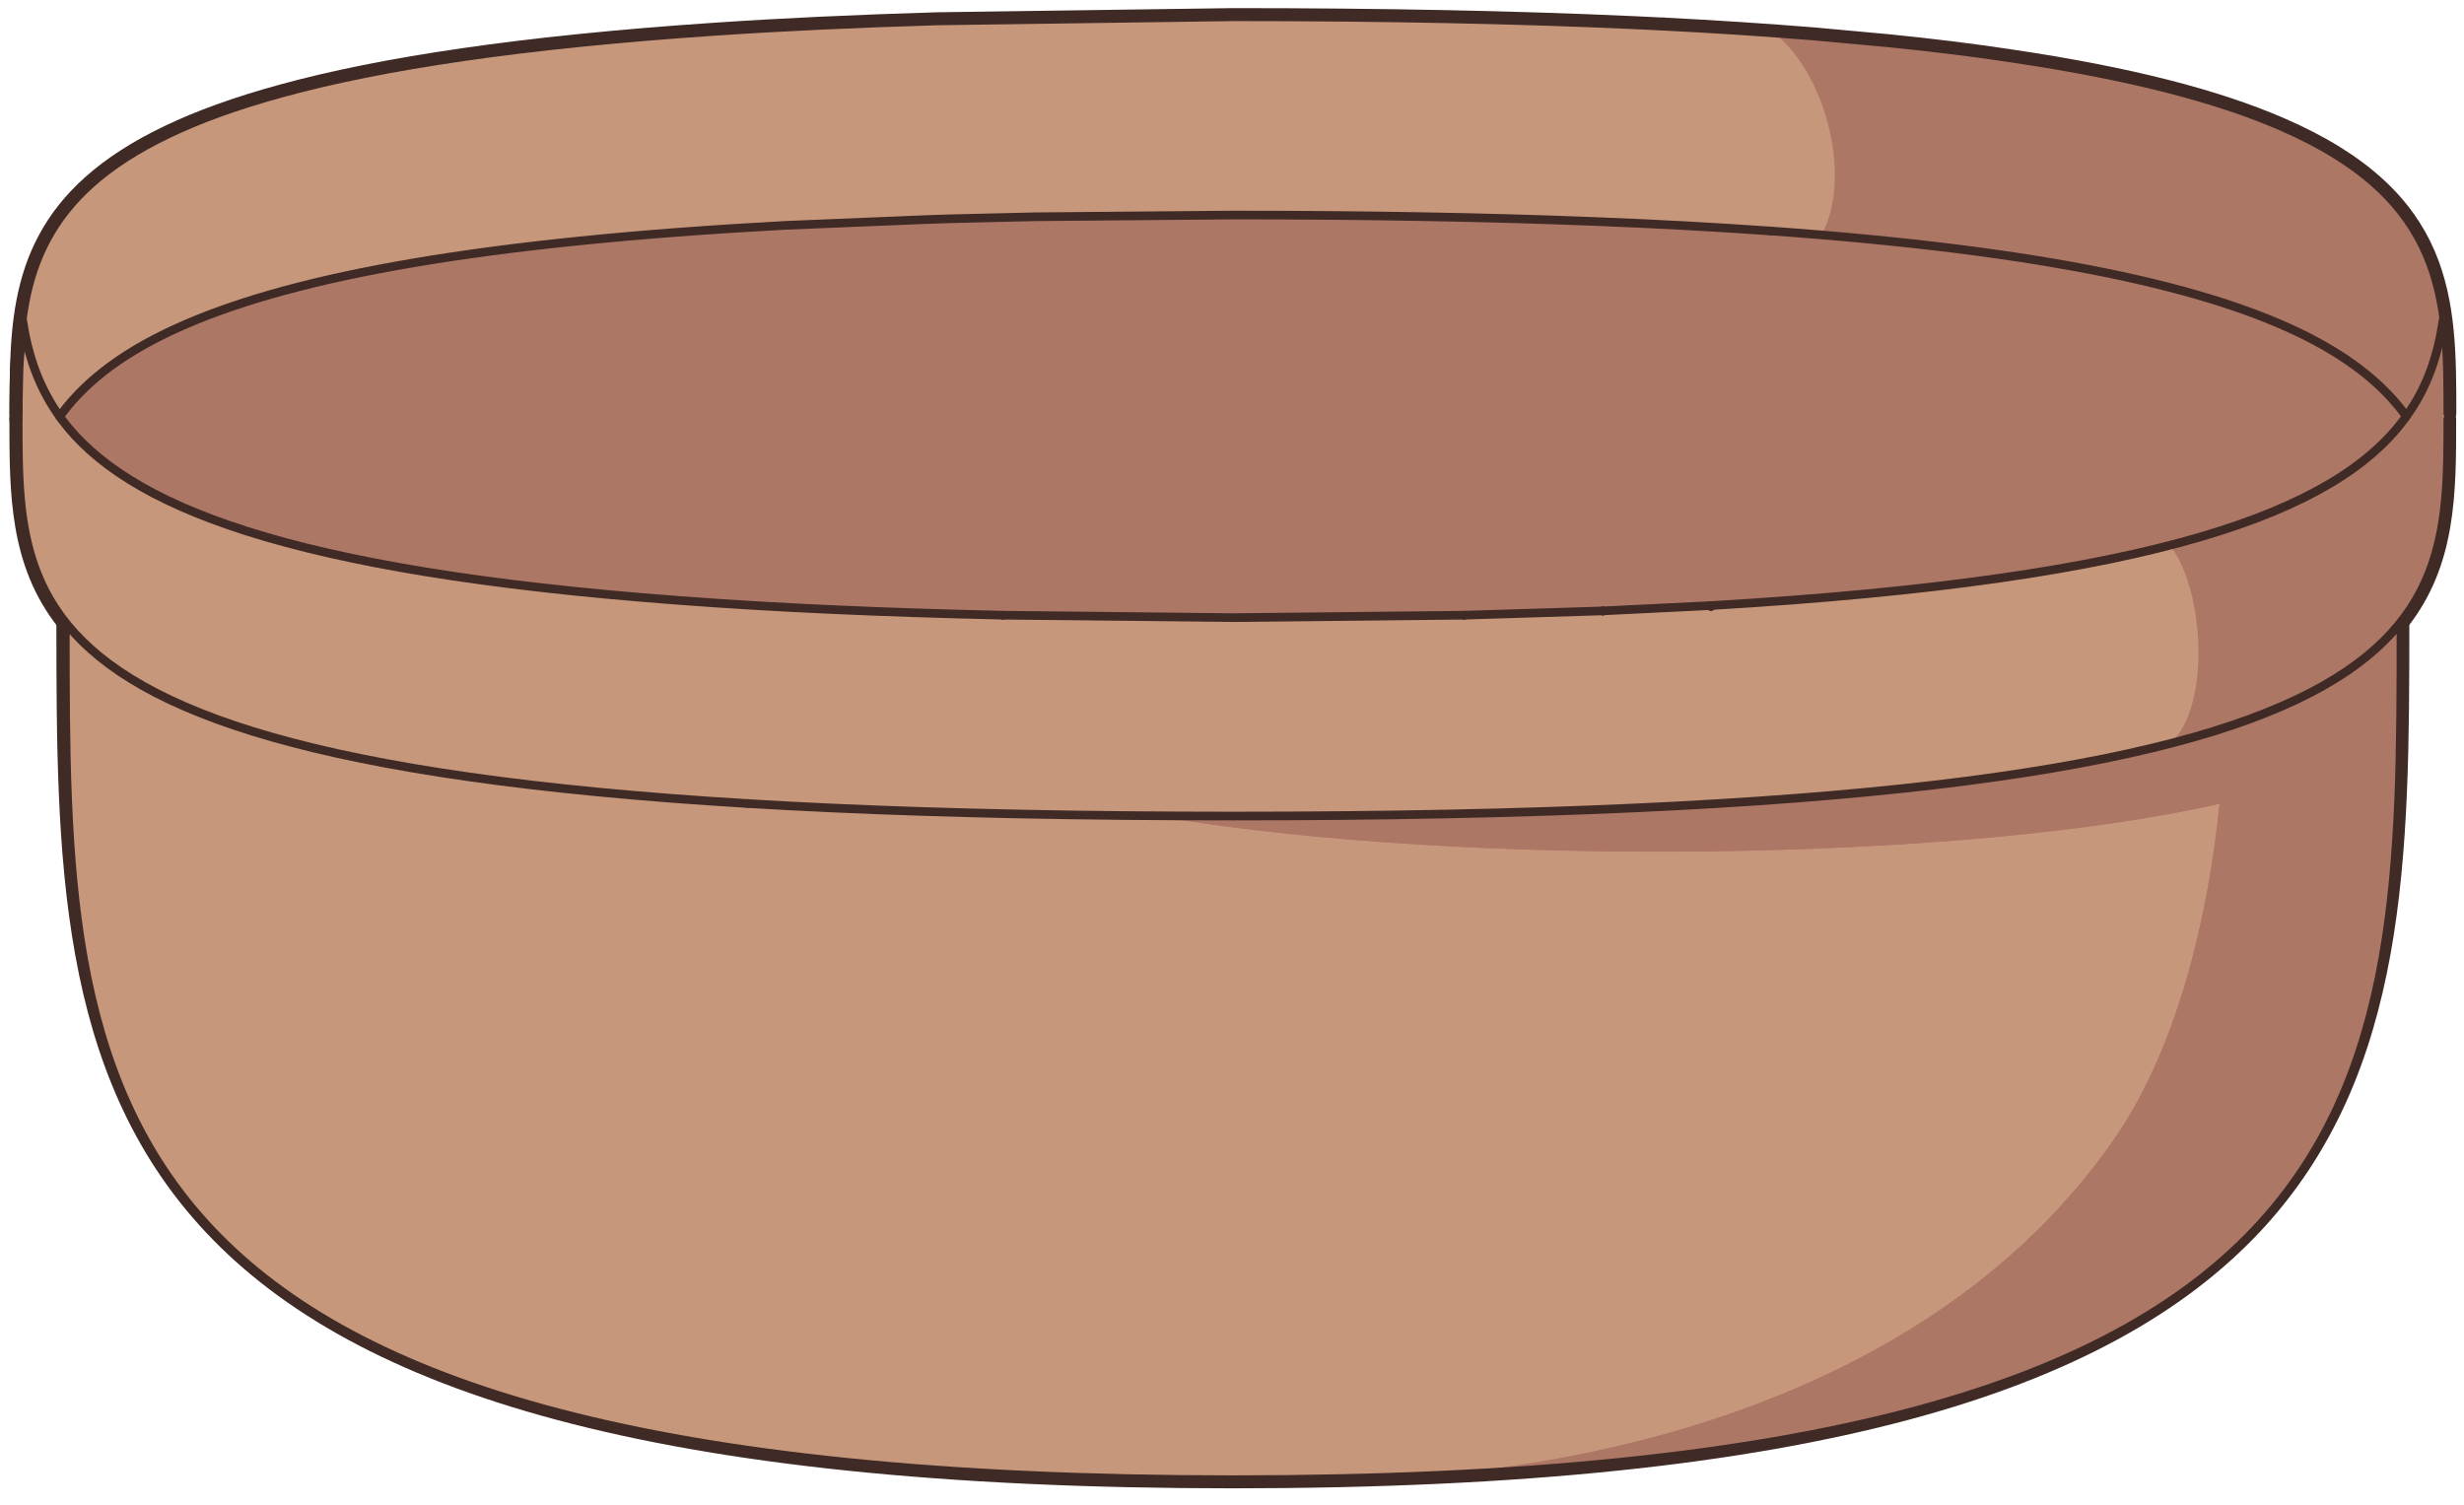
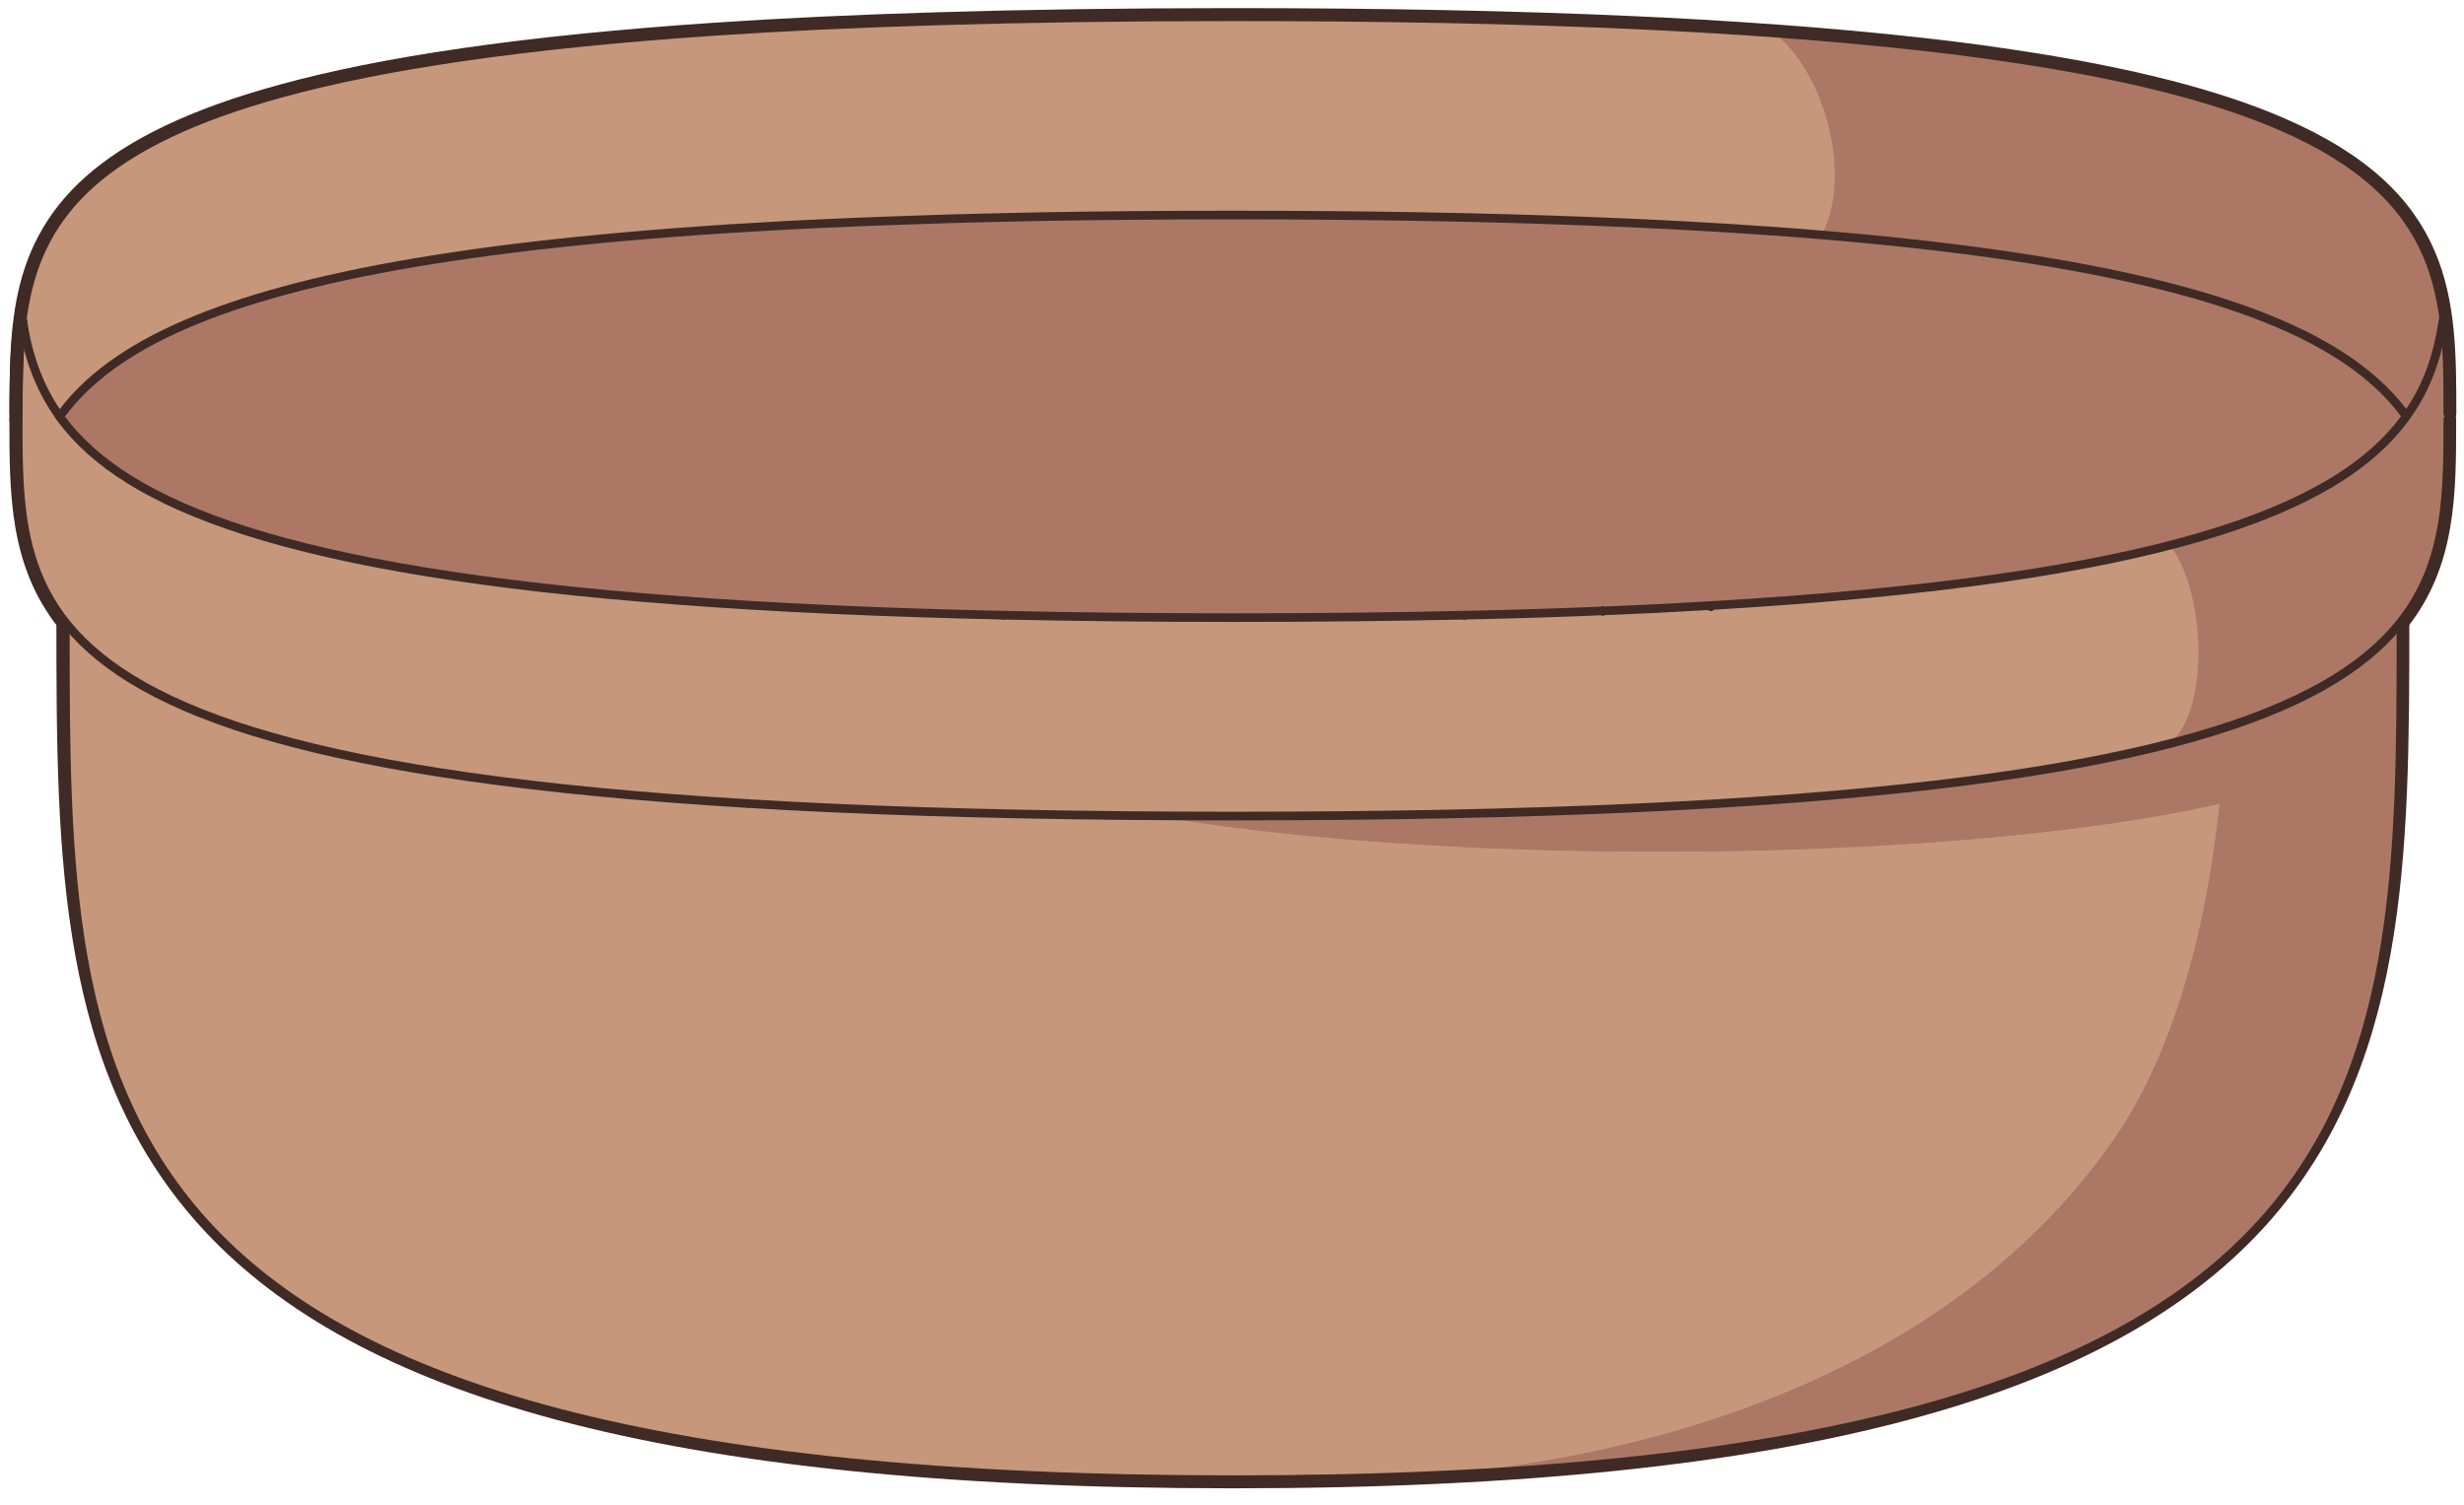
- <svg xmlns="http://www.w3.org/2000/svg" width="285" height="174" fill="none">
-   <g stroke="#3f2a25" stroke-width="2" stroke-linecap="round" stroke-linejoin="round">
-     <path d="M7.523 71.439v.514c0 54.222.431 99.196 135.076 99.196s135.077-45.107 135.077-99.213" />
-     <path d="M7.523 71.953c-5.435-6.861-5.435-14.881-5.435-23.449m281.006 0c0 8.567 0 16.571-5.418 23.432M2.601 37.153v-.049" />
-     <path d="M2.088 48.488l.033-4.193.033-1.574.464-5.618M192.425 3.032h-.017" />
-     <path d="M283.111 47.825c0-13.091 0-24.907-19.403-33.275-7.291-3.149-17.316-5.8-31.135-7.838-4.341-.663-9.063-1.243-14.184-1.757l-8.699-.795c-5.352-.431-11.101-.812-17.265-1.127h-.017l-3.48-.166c-13.438-.613-28.781-.928-46.312-.928l-34.2.481c-9.412.282-17.995.679-25.799 1.21-22.303 1.508-38.425 3.944-50.074 7.142-5.186 1.425-9.478 2.983-13.04 4.69-7.44 3.546-11.698 7.673-14.134 12.23-2.485 4.624-3.082 9.694-3.215 15.03l-.05 3.662v1.442" />
-   </g>
-   <g fill="#bc7171">
-     <path d="M2.121 46.881l.017-2.585.033-1.574.447-5.568c.613 3.911 1.823 7.59 4.275 11.037.083.116.166.215.249.331 7.44 9.943 25.865 17.533 71.432 20.93 10.87.829 23.264 1.392 37.414 1.707l26.611.282 26.777-.282 16.007-.497 12.443-.613c52.079-3.049 72.361-10.97 80.248-21.559.099-.116.182-.215.248-.331 2.502-3.43 3.679-7.192 4.259-11.119h.016c.514 3.712.514 7.557.514 11.467 0 8.717 0 16.853-5.7 23.797-10.903 13.241-42.601 22.09-134.795 22.09S18.707 85.542 7.804 72.301c-5.7-6.943-5.7-15.08-5.7-23.797l.017-1.624z" />
-     <path d="M263.724 14.55c13.604 5.866 17.664 13.771 18.873 22.487h-.016c-.58 3.927-1.757 7.689-4.259 11.119-.066-.116-.149-.232-.248-.348-2.386-3.215-5.932-6.181-11.168-8.849-5.601-2.834-13.157-5.336-23.281-7.407-10.14-2.055-22.883-3.712-38.889-4.839-6.363-.447-13.256-.829-20.679-1.11-12.228-.481-25.981-.729-41.424-.729l-23.032.199c-.216 0-.431 0-.647.017l-9.096.215-2.983.099-16.04.663c-35.144 1.889-56.37 5.866-69.195 11.368-7.092 3.033-11.615 6.546-14.498 10.407l-.249.348c-2.452-3.447-3.662-7.126-4.275-11.037-.249 1.823-.381 3.679-.447 5.568.133-5.336.712-10.407 3.198-15.03 2.452-4.557 6.711-8.683 14.151-12.23 3.563-1.707 7.854-3.265 13.04-4.69 11.649-3.198 27.754-5.634 50.074-7.142 7.804-.53 16.388-.928 25.8-1.21 10.356-.315 21.723-.481 34.2-.481 17.53 0 32.874.315 46.312.928l3.48.166h.016l17.266 1.127 8.699.795c5.12.514 9.826 1.094 14.184 1.757 13.819 2.038 23.844 4.69 31.134 7.838z" />
-     <path d="M278.074 47.808c.099.116.182.232.248.348-.066.116-.149.215-.248.331-7.887 10.589-28.169 18.51-80.248 21.56l-12.443.613-16.007.497-26.777.282c-9.577 0-18.359-.099-26.611-.282-14.15-.315-26.544-.878-37.414-1.69-45.567-3.414-63.992-11.003-71.432-20.946-.083-.116-.166-.215-.249-.331l.249-.348c2.883-3.861 7.407-7.374 14.499-10.407 12.825-5.502 34.051-9.479 69.195-11.368l16.04-.663 2.983-.099 9.096-.215c.216-.017.431-.017.647-.017l23.032-.199c15.443 0 29.196.249 41.424.729a641.9 641.9 0 0 1 20.679 1.11c16.006 1.127 28.749 2.784 38.889 4.839 10.124 2.071 17.68 4.574 23.281 7.407 5.236 2.668 8.782 5.634 11.168 8.849zm-.663 24.493l.282.265c0 54.454 0 98.584-135.077 98.584S7.539 127.02 7.539 72.566l.265-.265c10.903 13.241 42.601 22.09 134.812 22.09s123.892-8.849 134.795-22.09z" />
-   </g>
-   <g fill="#ad7766">
-     <path d="M278.422 48.007c2.419-3.414 3.612-7.126 4.175-11.003h.017c.514 3.712.514 7.573.514 11.467 0 8.717 0 16.853-5.7 23.797-4.441 5.402-12.328 10.059-26.363 13.688 4.64-4.292 3.894-17.466.116-22.603l-.083-.331c14.747-3.828 22.717-8.799 27.009-14.55.116-.149.232-.315.315-.464z" />
-     <path d="M278.107 47.61c-2.403-3.215-5.949-6.181-11.185-8.849-10.488-5.319-27.737-9.413-56.121-11.782 3.529-6.96.082-18.875-5.667-23.167v-.199l4.59.348 8.699.795c5.12.514 9.842 1.094 14.183 1.757 13.82 2.038 23.844 4.69 31.135 7.838 13.637 5.883 17.68 13.87 18.873 22.653h-.017c-.563 3.878-1.756 7.59-4.175 11.003l-.083-.05c-.066-.116-.149-.232-.232-.348z" />
-   </g>
-   <path d="M256.732 92.966c-1.143 11.119-4.225 27.392-12.344 39.009-24.689 35.314-73.255 37.816-77.199 38.611h-.033c-7.639.365-15.791.547-24.523.547-135.077 0-135.077-44.146-135.077-98.583l.282-.249c10.621 12.843 40.795 21.526 126.775 22.04v.182c34.995 5.85 92.542 5.204 122.119-1.558z" fill="#c6977b" />
-   <path d="M256.732 92.966c-29.577 6.761-87.124 7.407-122.119 1.558v-.182l8.02.017c54.647 0 88.035-3.115 108.432-8.402 14.035-3.629 21.922-8.286 26.363-13.688l.281.282c0 50.907 0 92.833-110.52 98.036 3.944-.795 52.51-3.297 77.199-38.611 8.119-11.617 11.201-27.89 12.344-39.009zM7.158 48.488l-.315-.447.083-.05c.066-.116.149-.232.232-.348 2.883-3.861 7.407-7.374 14.499-10.39 12.825-5.518 34.051-9.495 69.212-11.385l16.039-.663 2.966-.099 9.097-.215c.215-.017.431-.017.646-.017l23.032-.199c15.443 0 29.196.249 41.441.729 7.423.282 14.3.663 20.663 1.11h.016l6.032.464c28.384 2.37 45.633 6.463 56.121 11.782 5.236 2.668 8.782 5.634 11.185 8.849.083.116.166.232.232.348l.083.05a3.85 3.85 0 0 1-.315.464c-4.292 5.75-12.262 10.722-27.009 14.55-20.414 5.286-53.818 8.402-108.482 8.402-94.133 0-125.218-9.23-135.458-22.935z" fill="#ad7766" />
-   <g fill="#c6977b">
-     <path d="M2.651 37.12c.597 3.861 1.756 7.507 4.192 10.921.099.149.199.298.315.447 10.24 13.705 41.325 22.935 135.458 22.935 54.664 0 88.068-3.115 108.482-8.402l.083.331c3.778 5.137 4.524 18.311-.116 22.603-20.397 5.286-53.785 8.402-108.432 8.402-2.734 0-5.402 0-8.02-.017-85.981-.514-116.154-9.197-126.775-22.04-5.717-6.943-5.717-15.097-5.717-23.83l.017-2.287.05-3.662c.066-1.839.199-3.646.447-5.402h.017z" />
-     <path d="M6.843 48.041c-2.436-3.414-3.596-7.059-4.192-10.921h-.017c-.249 1.757-.381 3.563-.447 5.402.133-5.336.729-10.407 3.215-15.03 2.436-4.557 6.694-8.683 14.134-12.23 3.563-1.707 7.854-3.265 13.04-4.69C44.225 7.374 60.347 4.938 82.65 3.43c7.804-.53 16.387-.928 25.799-1.21 10.356-.315 21.723-.464 34.2-.464 17.531 0 32.875.298 46.313.911l3.479.166h.017l12.692.779v.199c5.733 4.292 9.18 16.207 5.651 23.167l-6.032-.464h-.016a641.07 641.07 0 0 0-20.663-1.11c-12.245-.48-25.998-.729-41.441-.729l-23.032.199c-.215 0-.431 0-.646.017l-9.097.215-2.966.1-16.039.663c-35.161 1.889-56.387 5.866-69.212 11.385-7.092 3.016-11.615 6.529-14.499 10.39a4.23 4.23 0 0 0-.232.348l-.083.05z" />
-   </g>
-   <g stroke="#3f2a25" stroke-linecap="round" stroke-linejoin="round">
-     <path d="M204.753 26.713h-.017m-19.337 43.964l-.016-.017m12.509-.481s-.033-.082-.066-.132m79.883 2.519c0 54.437 0 98.584-135.076 98.584S7.556 127.02 7.556 72.566m275.572-24.062c0 25.338 0 45.886-140.512 45.886S2.104 73.842 2.104 48.504" />
-     <path d="M2.635 37.103v.05c.597 3.911 1.806 7.59 4.275 11.037.066.116.149.215.232.331 7.44 9.943 25.865 17.533 71.432 20.93 10.87.829 23.264 1.392 37.431 1.707l26.611.282 26.76-.282 16.007-.497 12.443-.613c52.096-3.049 72.377-10.97 80.264-21.559.083-.116.166-.215.232-.331 2.502-3.43 3.679-7.192 4.259-11.119M2.104 48.488l.033-4.193.033-1.574.464-5.618M192.441 3.032h-.016m-105.898 89.9h-.017m98.888-22.255h-.016" />
-     <path d="M185.399 70.677l-.016-.017m-69.378.514v-.016m53.371 0l-.016.016m113.768-23.349c0-13.091 0-24.907-19.404-33.275-7.29-3.149-17.315-5.8-31.134-7.838-4.342-.663-9.064-1.243-14.184-1.757l-8.699-.795a591.09 591.09 0 0 0-17.266-1.127h-.016l-3.48-.166c-13.438-.613-28.782-.928-46.313-.928l-34.2.481c-9.411.282-17.994.679-25.799 1.21C60.33 5.137 44.208 7.573 32.56 10.771c-5.186 1.425-9.478 2.983-13.04 4.69-7.44 3.546-11.698 7.673-14.134 12.23-2.485 4.624-3.082 9.694-3.215 15.03l-.05 3.662v1.442m4.789.365c.066-.116.149-.232.232-.348 2.883-3.861 7.407-7.374 14.499-10.407 12.825-5.502 34.051-9.479 69.212-11.368l16.04-.663 2.966-.099 9.096-.215c.216-.017.431-.017.647-.017l23.032-.199c15.443 0 29.196.249 41.441.729 7.423.282 14.299.663 20.662 1.11 31.996 2.27 50.936 6.562 62.153 12.246 5.236 2.668 8.782 5.634 11.185 8.849.083.116.166.232.232.348" />
-   </g>
+ <svg xmlns="http://www.w3.org/2000/svg" width="285" height="174" viewBox="0 0 285 174" fill="none">
+   <path d="M7.523 71.439V71.953C7.523 126.175 7.954 171.149 142.599 171.149C277.245 171.149 277.676 126.042 277.676 71.936" stroke="#3F2A25" stroke-width="2" stroke-linecap="round" stroke-linejoin="round" />
+   <path d="M7.523 71.953C2.088 65.092 2.088 57.072 2.088 48.504" stroke="#3F2A25" stroke-width="2" stroke-linecap="round" stroke-linejoin="round" />
+   <path d="M283.094 48.504C283.094 57.072 283.094 65.076 277.676 71.936" stroke="#3F2A25" stroke-width="2" stroke-linecap="round" stroke-linejoin="round" />
+   <path d="M2.601 37.153V37.103" stroke="#3F2A25" stroke-width="2" stroke-linecap="round" stroke-linejoin="round" />
+   <path d="M2.088 48.488C2.088 47.079 2.088 45.671 2.121 44.295C2.121 43.765 2.138 43.235 2.154 42.721C2.22 40.832 2.353 38.976 2.618 37.153V37.103" stroke="#3F2A25" stroke-width="2" stroke-linecap="round" stroke-linejoin="round" />
+   <path d="M192.425 3.032H192.408" stroke="#3F2A25" stroke-width="2" stroke-linecap="round" stroke-linejoin="round" />
+   <path d="M283.111 47.825C283.111 34.734 283.111 22.918 263.708 14.55C256.417 11.401 246.392 8.75 232.573 6.711C228.232 6.048 223.51 5.468 218.389 4.955C215.622 4.673 212.723 4.408 209.69 4.159C204.338 3.728 198.589 3.347 192.425 3.032H192.408C191.265 2.983 190.105 2.916 188.928 2.867C175.49 2.254 160.147 1.939 142.616 1.939C130.139 1.939 118.772 2.104 108.416 2.419C99.004 2.701 90.421 3.099 82.617 3.629C60.314 5.137 44.191 7.573 32.543 10.771C27.357 12.196 23.065 13.754 19.503 15.461C12.063 19.007 7.804 23.134 5.369 27.691C2.883 32.314 2.287 37.385 2.154 42.721C2.121 43.914 2.104 45.14 2.104 46.383V47.825" stroke="#3F2A25" stroke-width="2" stroke-linecap="round" stroke-linejoin="round" />
+   <path d="M2.121 46.88C2.104 46.002 2.121 45.141 2.138 44.295C2.138 43.765 2.154 43.235 2.171 42.721C2.237 40.832 2.37 38.976 2.618 37.153C3.231 41.064 4.441 44.743 6.893 48.19C6.976 48.306 7.059 48.405 7.142 48.521C14.581 58.464 33.007 66.054 78.574 69.451C89.444 70.279 101.838 70.843 115.988 71.158C124.24 71.34 133.122 71.439 142.599 71.439C152.077 71.439 161.075 71.34 169.376 71.158C174.977 71.042 180.312 70.876 185.383 70.66C189.724 70.495 193.866 70.279 197.826 70.047C249.905 66.998 270.187 59.077 278.074 48.488C278.173 48.372 278.256 48.273 278.322 48.157C280.824 44.726 282.001 40.965 282.581 37.037H282.597C283.111 40.749 283.111 44.594 283.111 48.505C283.111 57.221 283.111 65.358 277.411 72.301C266.508 85.542 234.81 94.391 142.616 94.391C50.422 94.391 18.707 85.542 7.804 72.301C2.104 65.358 2.104 57.221 2.104 48.505C2.104 47.958 2.104 47.411 2.121 46.88Z" fill="#BC7171" />
+   <path d="M263.724 14.55C277.328 20.416 281.388 28.32 282.597 37.037H282.581C282.001 40.964 280.824 44.726 278.322 48.156C278.256 48.04 278.173 47.924 278.074 47.808C275.688 44.594 272.142 41.627 266.906 38.959C261.305 36.126 253.749 33.623 243.625 31.552C233.485 29.497 220.742 27.84 204.736 26.713C198.373 26.266 191.48 25.884 184.057 25.603C171.829 25.122 158.076 24.874 142.633 24.874C134.48 24.874 126.825 24.94 119.601 25.072C119.385 25.072 119.17 25.072 118.954 25.089C115.823 25.155 112.807 25.222 109.858 25.304C108.847 25.338 107.869 25.371 106.875 25.404C101.241 25.586 95.906 25.802 90.835 26.067C55.691 27.956 34.465 31.933 21.64 37.435C14.548 40.467 10.025 43.98 7.142 47.842L6.893 48.19C4.441 44.743 3.231 41.064 2.618 37.153C2.37 38.976 2.237 40.832 2.171 42.721C2.303 37.385 2.883 32.314 5.369 27.691C7.821 23.134 12.079 19.007 19.519 15.461C23.082 13.754 27.373 12.196 32.56 10.771C44.208 7.573 60.314 5.137 82.633 3.629C90.438 3.099 99.021 2.701 108.433 2.419C118.789 2.104 130.156 1.939 142.633 1.939C160.163 1.939 175.507 2.254 188.945 2.867C190.122 2.916 191.281 2.983 192.425 3.032H192.441C198.605 3.347 204.338 3.728 209.707 4.159C212.739 4.408 215.639 4.673 218.406 4.955C223.526 5.468 228.232 6.048 232.59 6.711C246.409 8.75 256.434 11.401 263.724 14.55Z" fill="#BC7171" />
+   <path d="M278.074 47.808C278.173 47.924 278.256 48.04 278.322 48.156C278.256 48.272 278.173 48.372 278.074 48.488C270.187 59.077 249.905 66.998 197.826 70.047C193.866 70.279 189.724 70.495 185.383 70.66C180.312 70.876 174.977 71.041 169.376 71.157C161.075 71.34 152.177 71.439 142.599 71.439C133.022 71.439 124.24 71.34 115.988 71.157C101.838 70.843 89.444 70.279 78.574 69.467C33.007 66.053 14.581 58.464 7.142 48.521C7.059 48.405 6.976 48.306 6.893 48.19L7.142 47.842C10.025 43.98 14.548 40.467 21.64 37.435C34.465 31.933 55.691 27.956 90.835 26.067C95.906 25.802 101.241 25.586 106.875 25.404C107.869 25.371 108.847 25.337 109.858 25.304C112.807 25.221 115.823 25.155 118.954 25.089C119.17 25.072 119.385 25.072 119.601 25.072C126.825 24.94 134.48 24.873 142.633 24.873C158.076 24.873 171.829 25.122 184.057 25.603C191.48 25.884 198.373 26.265 204.736 26.713C220.742 27.84 233.485 29.497 243.625 31.552C253.749 33.623 261.305 36.126 266.906 38.959C272.142 41.627 275.688 44.593 278.074 47.808Z" fill="#BC7171" />
+   <path d="M277.411 72.301L277.693 72.566C277.693 127.02 277.693 171.15 142.616 171.15C7.539 171.15 7.539 127.02 7.539 72.566L7.804 72.301C18.707 85.542 50.405 94.391 142.616 94.391C234.827 94.391 266.508 85.542 277.411 72.301Z" fill="#BC7171" />
+   <path d="M278.422 48.007C280.841 44.594 282.034 40.882 282.597 37.004H282.614C283.128 40.716 283.128 44.577 283.128 48.471C283.128 57.188 283.128 65.325 277.428 72.268C272.987 77.67 265.1 82.327 251.065 85.956C255.705 81.664 254.959 68.49 251.181 63.352L251.098 63.021C265.845 59.193 273.815 54.222 278.107 48.471C278.223 48.322 278.339 48.157 278.422 48.007Z" fill="#AD7766" />
+   <path d="M278.107 47.61C275.704 44.395 272.158 41.428 266.922 38.761C256.434 33.441 239.185 29.348 210.801 26.978C214.33 20.018 210.883 8.103 205.134 3.811V3.613C206.708 3.729 208.232 3.845 209.724 3.961C212.756 4.209 215.656 4.474 218.423 4.756C223.543 5.27 228.265 5.85 232.606 6.513C246.426 8.551 256.45 11.202 263.741 14.351C277.378 20.234 281.421 28.221 282.614 37.004H282.597C282.034 40.882 280.841 44.594 278.422 48.007L278.339 47.958C278.273 47.842 278.19 47.726 278.107 47.61Z" fill="#AD7766" />
+   <path d="M256.732 92.966C255.589 104.085 252.507 120.358 244.388 131.975C219.699 167.289 171.133 169.791 167.189 170.586H167.156C159.517 170.951 151.365 171.133 142.633 171.133C7.556 171.133 7.556 126.987 7.556 72.55L7.838 72.301C18.459 85.144 48.632 93.828 134.613 94.341V94.523C169.608 100.373 227.155 99.727 256.732 92.966Z" fill="#C6977B" />
+   <path d="M256.732 92.966C227.155 99.727 169.608 100.373 134.613 94.523V94.341C137.231 94.358 139.899 94.358 142.633 94.358C197.28 94.358 230.668 91.242 251.065 85.956C265.1 82.327 272.987 77.67 277.428 72.268L277.709 72.55C277.709 123.457 277.709 165.383 167.189 170.586C171.133 169.791 219.699 167.289 244.388 131.975C252.507 120.358 255.589 104.085 256.732 92.966Z" fill="#AD7766" />
+   <path d="M7.158 48.488C7.042 48.339 6.943 48.19 6.843 48.041L6.926 47.991C6.992 47.875 7.075 47.759 7.158 47.643C10.041 43.782 14.565 40.269 21.657 37.252C34.482 31.734 55.708 27.757 90.869 25.868C95.922 25.603 101.258 25.387 106.908 25.205C107.886 25.172 108.863 25.139 109.874 25.106C112.824 25.023 115.856 24.956 118.971 24.89C119.186 24.874 119.402 24.874 119.617 24.874C126.842 24.741 134.513 24.675 142.649 24.675C158.092 24.675 171.845 24.923 184.09 25.404C191.513 25.686 198.39 26.067 204.753 26.514H204.769C206.84 26.663 208.845 26.812 210.801 26.978C239.185 29.348 256.434 33.441 266.922 38.761C272.158 41.428 275.704 44.395 278.107 47.61C278.19 47.726 278.273 47.842 278.339 47.958L278.422 48.007C278.339 48.157 278.223 48.322 278.107 48.471C273.815 54.222 265.845 59.193 251.098 63.021C230.684 68.307 197.28 71.423 142.616 71.423C48.483 71.423 17.398 62.193 7.158 48.488Z" fill="#AD7766" />
+   <path d="M2.651 37.12C3.248 40.981 4.408 44.627 6.843 48.041C6.943 48.19 7.042 48.339 7.158 48.488C17.398 62.193 48.483 71.423 142.616 71.423C197.28 71.423 230.684 68.308 251.098 63.021L251.181 63.353C254.959 68.49 255.705 81.664 251.065 85.956C230.668 91.242 197.28 94.358 142.633 94.358C139.899 94.358 137.231 94.358 134.613 94.341C48.632 93.828 18.459 85.144 7.838 72.301C2.121 65.358 2.121 57.205 2.121 48.471C2.121 47.709 2.121 46.947 2.138 46.185C2.138 44.958 2.154 43.732 2.187 42.522C2.254 40.683 2.386 38.877 2.635 37.12H2.651Z" fill="#C6977B" />
+   <path d="M6.843 48.041C4.408 44.627 3.248 40.981 2.651 37.12H2.635C2.386 38.877 2.254 40.683 2.187 42.522C2.32 37.186 2.916 32.115 5.402 27.492C7.838 22.935 12.096 18.809 19.536 15.262C23.098 13.556 27.39 11.998 32.576 10.573C44.225 7.374 60.347 4.938 82.65 3.43C90.454 2.9 99.037 2.502 108.449 2.221C118.805 1.906 130.172 1.757 142.649 1.757C160.18 1.757 175.524 2.055 188.962 2.668C190.138 2.718 191.298 2.784 192.441 2.834H192.458C196.899 3.066 201.14 3.314 205.15 3.613V3.811C210.883 8.103 214.33 20.018 210.801 26.978C208.845 26.813 206.84 26.663 204.769 26.514H204.753C198.39 26.067 191.513 25.686 184.09 25.404C171.845 24.924 158.092 24.675 142.649 24.675C134.513 24.675 126.842 24.741 119.617 24.874C119.402 24.874 119.186 24.874 118.971 24.89C115.856 24.957 112.824 25.023 109.874 25.106C108.863 25.139 107.886 25.172 106.908 25.205C101.258 25.387 95.922 25.603 90.869 25.868C55.708 27.757 34.482 31.734 21.657 37.253C14.565 40.269 10.041 43.782 7.158 47.643C7.075 47.759 6.992 47.875 6.926 47.991L6.843 48.041Z" fill="#C6977B" />
+   <path d="M204.753 26.713H204.736" stroke="#3F2A25" stroke-linecap="round" stroke-linejoin="round" />
+   <path d="M185.399 70.677L185.383 70.66" stroke="#3F2A25" stroke-linecap="round" stroke-linejoin="round" />
+   <path d="M197.892 70.179C197.892 70.179 197.859 70.097 197.826 70.047" stroke="#3F2A25" stroke-linecap="round" stroke-linejoin="round" />
+   <path d="M277.709 72.566C277.709 127.003 277.709 171.15 142.633 171.15C7.556 171.15 7.556 127.02 7.556 72.566" stroke="#3F2A25" stroke-linecap="round" stroke-linejoin="round" />
+   <path d="M283.128 48.504C283.128 73.842 283.128 94.391 142.616 94.391C2.104 94.391 2.104 73.842 2.104 48.504" stroke="#3F2A25" stroke-linecap="round" stroke-linejoin="round" />
+   <path d="M2.635 37.103V37.153C3.231 41.064 4.441 44.743 6.91 48.19C6.976 48.306 7.059 48.405 7.142 48.521C14.581 58.464 33.007 66.054 78.574 69.451C89.444 70.279 101.838 70.843 116.005 71.158C124.257 71.34 133.122 71.439 142.616 71.439C152.111 71.439 161.075 71.34 169.376 71.158C174.977 71.042 180.312 70.876 185.383 70.66C189.724 70.495 193.866 70.279 197.826 70.047C249.922 66.998 270.203 59.077 278.09 48.488C278.173 48.372 278.256 48.273 278.322 48.157C280.824 44.726 282.001 40.965 282.581 37.037" stroke="#3F2A25" stroke-linecap="round" stroke-linejoin="round" />
+   <path d="M2.104 48.488C2.104 47.079 2.104 45.671 2.138 44.295C2.138 43.765 2.154 43.235 2.171 42.721C2.237 40.832 2.37 38.976 2.635 37.153V37.103" stroke="#3F2A25" stroke-linecap="round" stroke-linejoin="round" />
+   <path d="M192.441 3.032H192.425" stroke="#3F2A25" stroke-linecap="round" stroke-linejoin="round" />
+   <path d="M86.527 92.932H86.511M185.399 70.677H185.383" stroke="#3F2A25" stroke-linecap="round" stroke-linejoin="round" />
+   <path d="M185.399 70.677L185.383 70.66" stroke="#3F2A25" stroke-linecap="round" stroke-linejoin="round" />
+   <path d="M116.005 71.174V71.157" stroke="#3F2A25" stroke-linecap="round" stroke-linejoin="round" />
+   <path d="M169.376 71.157L169.36 71.174" stroke="#3F2A25" stroke-linecap="round" stroke-linejoin="round" />
+   <path d="M283.128 47.825C283.128 34.734 283.128 22.918 263.724 14.55C256.434 11.401 246.409 8.75 232.59 6.711C228.248 6.048 223.526 5.468 218.406 4.955C215.639 4.673 212.739 4.408 209.707 4.159C204.355 3.728 198.605 3.347 192.441 3.032H192.425C191.281 2.983 190.121 2.916 188.945 2.867C175.507 2.254 160.163 1.939 142.632 1.939C130.155 1.939 118.789 2.104 108.432 2.419C99.021 2.701 90.438 3.099 82.633 3.629C60.33 5.137 44.208 7.573 32.559 10.771C27.373 12.196 23.082 13.754 19.519 15.461C12.079 19.007 7.821 23.134 5.385 27.691C2.9 32.314 2.303 37.385 2.171 42.721C2.137 43.914 2.121 45.14 2.121 46.383V47.825" stroke="#3F2A25" stroke-linecap="round" stroke-linejoin="round" />
+   <path d="M6.91 48.19C6.976 48.074 7.059 47.958 7.142 47.842C10.025 43.98 14.548 40.467 21.64 37.435C34.465 31.933 55.691 27.956 90.852 26.067C95.906 25.802 101.241 25.586 106.892 25.404C107.869 25.371 108.847 25.337 109.858 25.304C112.807 25.221 115.839 25.155 118.954 25.089C119.17 25.072 119.385 25.072 119.601 25.072C126.825 24.94 134.497 24.873 142.633 24.873C158.076 24.873 171.829 25.122 184.074 25.603C191.497 25.884 198.373 26.265 204.736 26.713C236.732 28.983 255.672 33.275 266.889 38.959C272.125 41.627 275.671 44.593 278.074 47.808C278.157 47.924 278.24 48.04 278.306 48.156" stroke="#3F2A25" stroke-linecap="round" stroke-linejoin="round" />
</svg>
